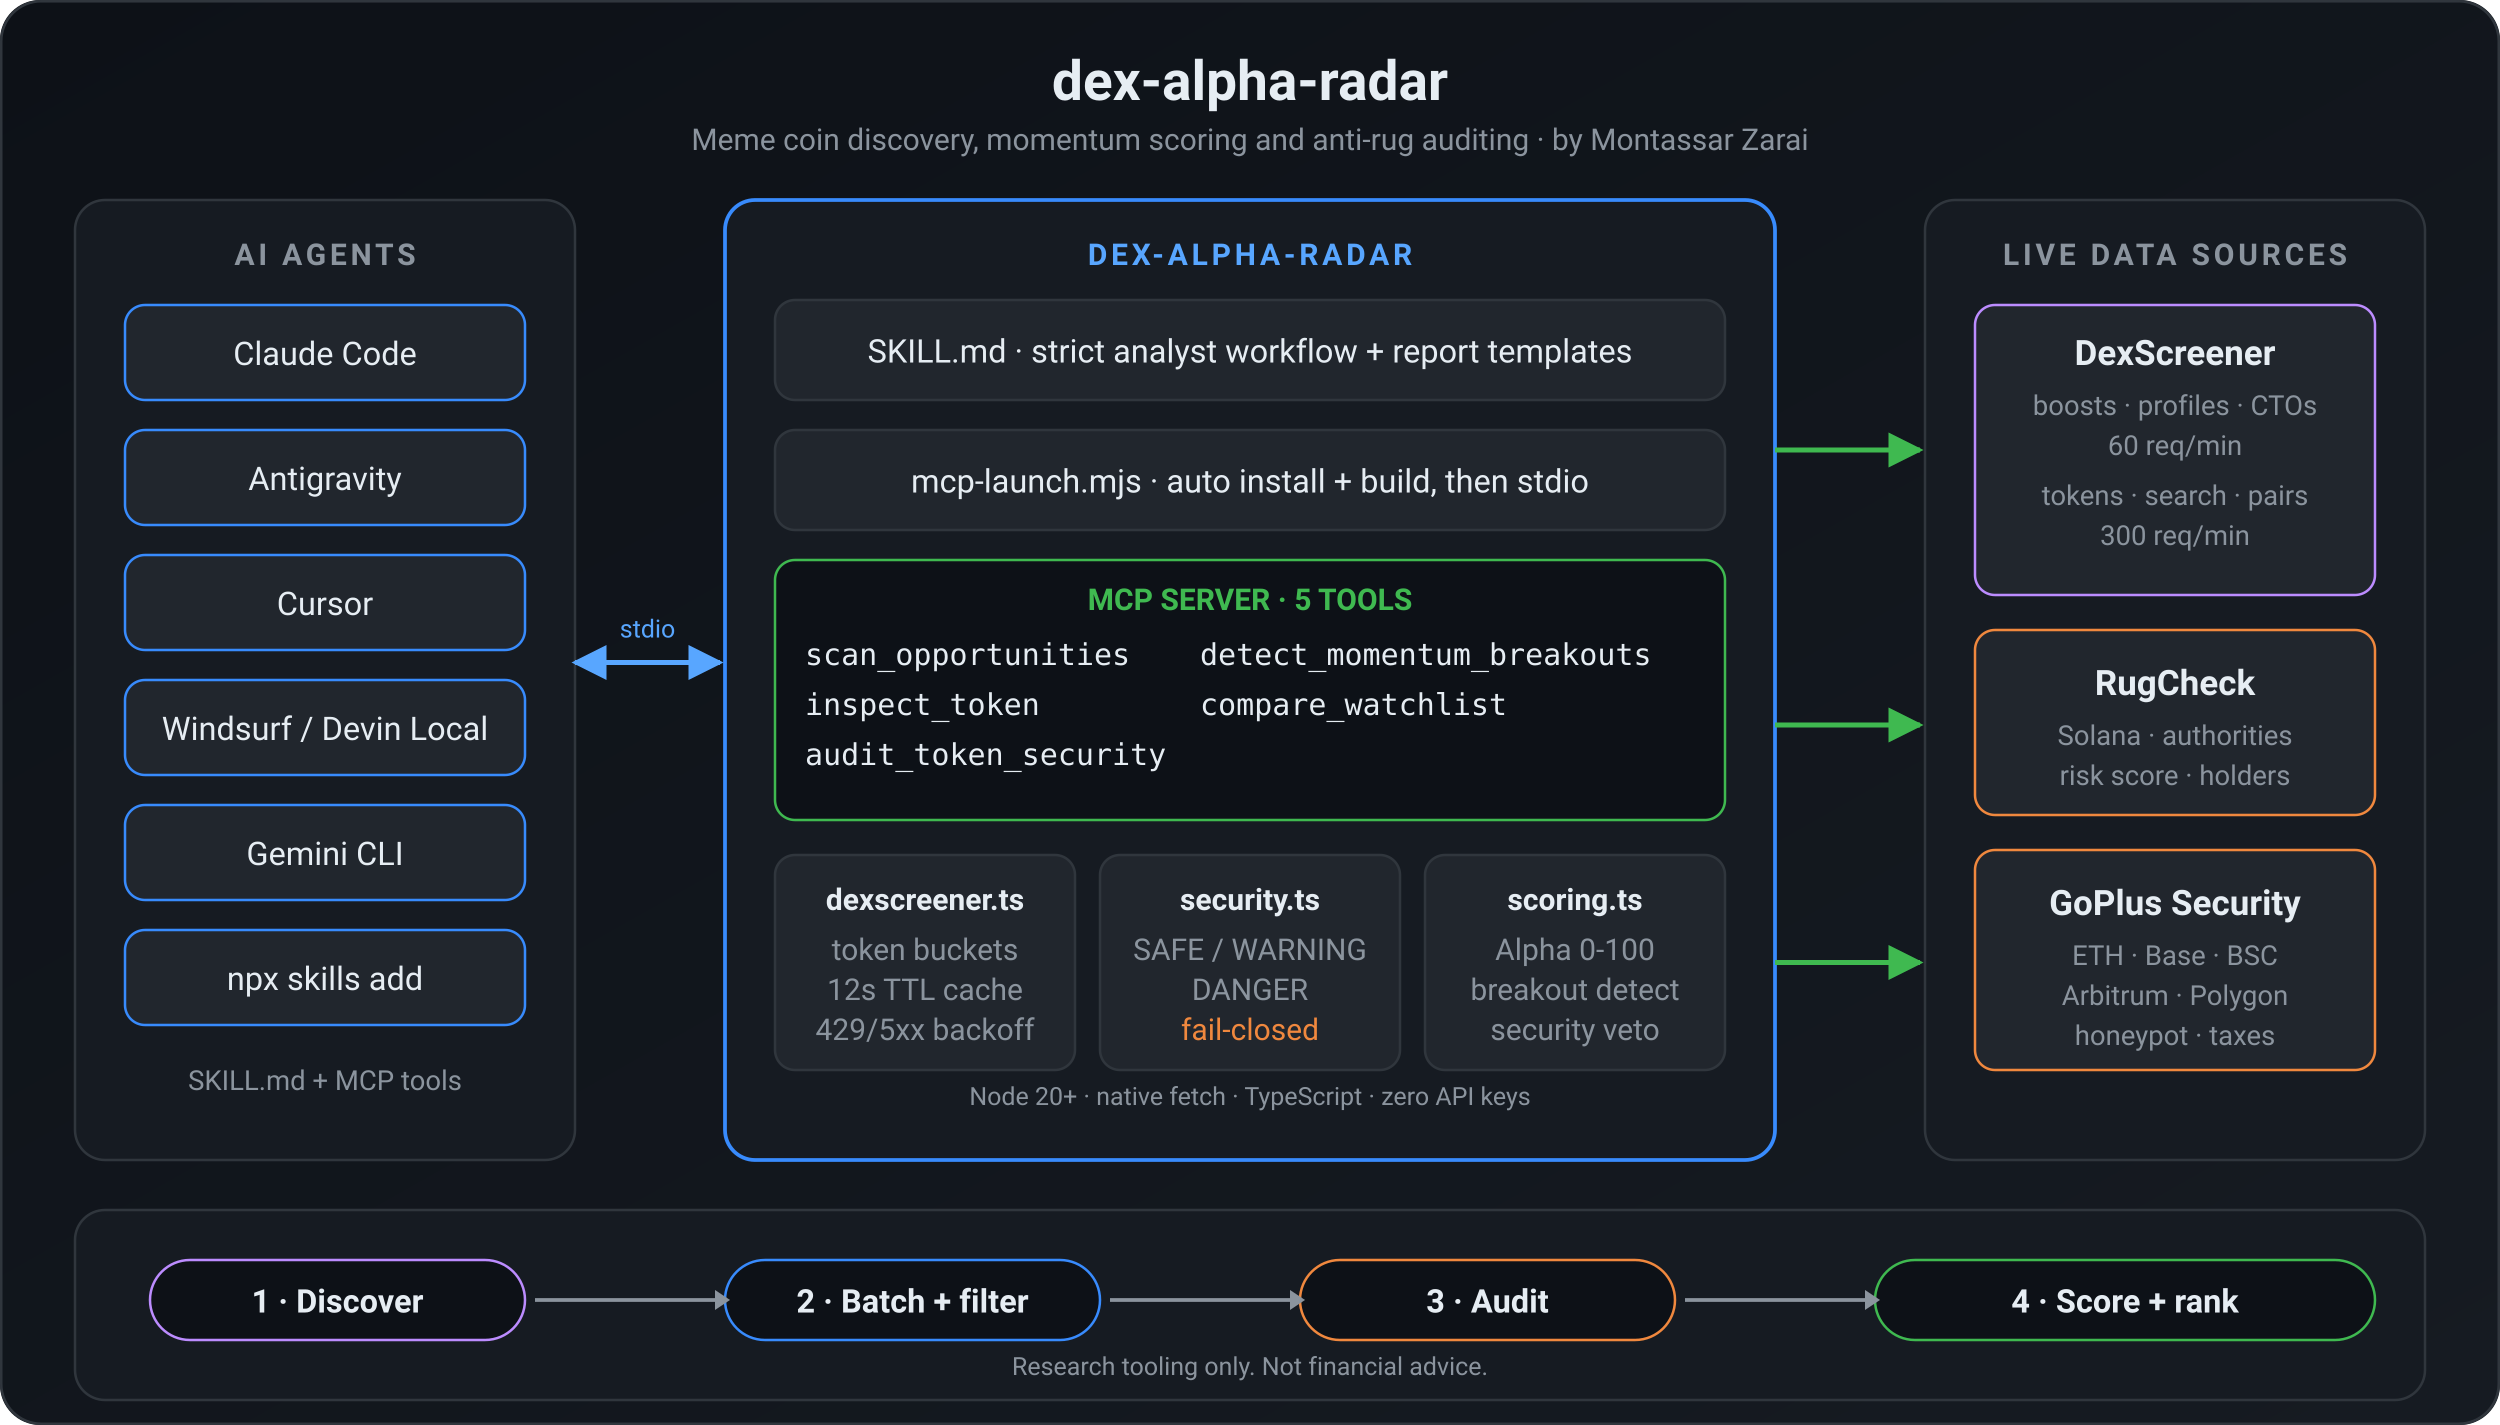
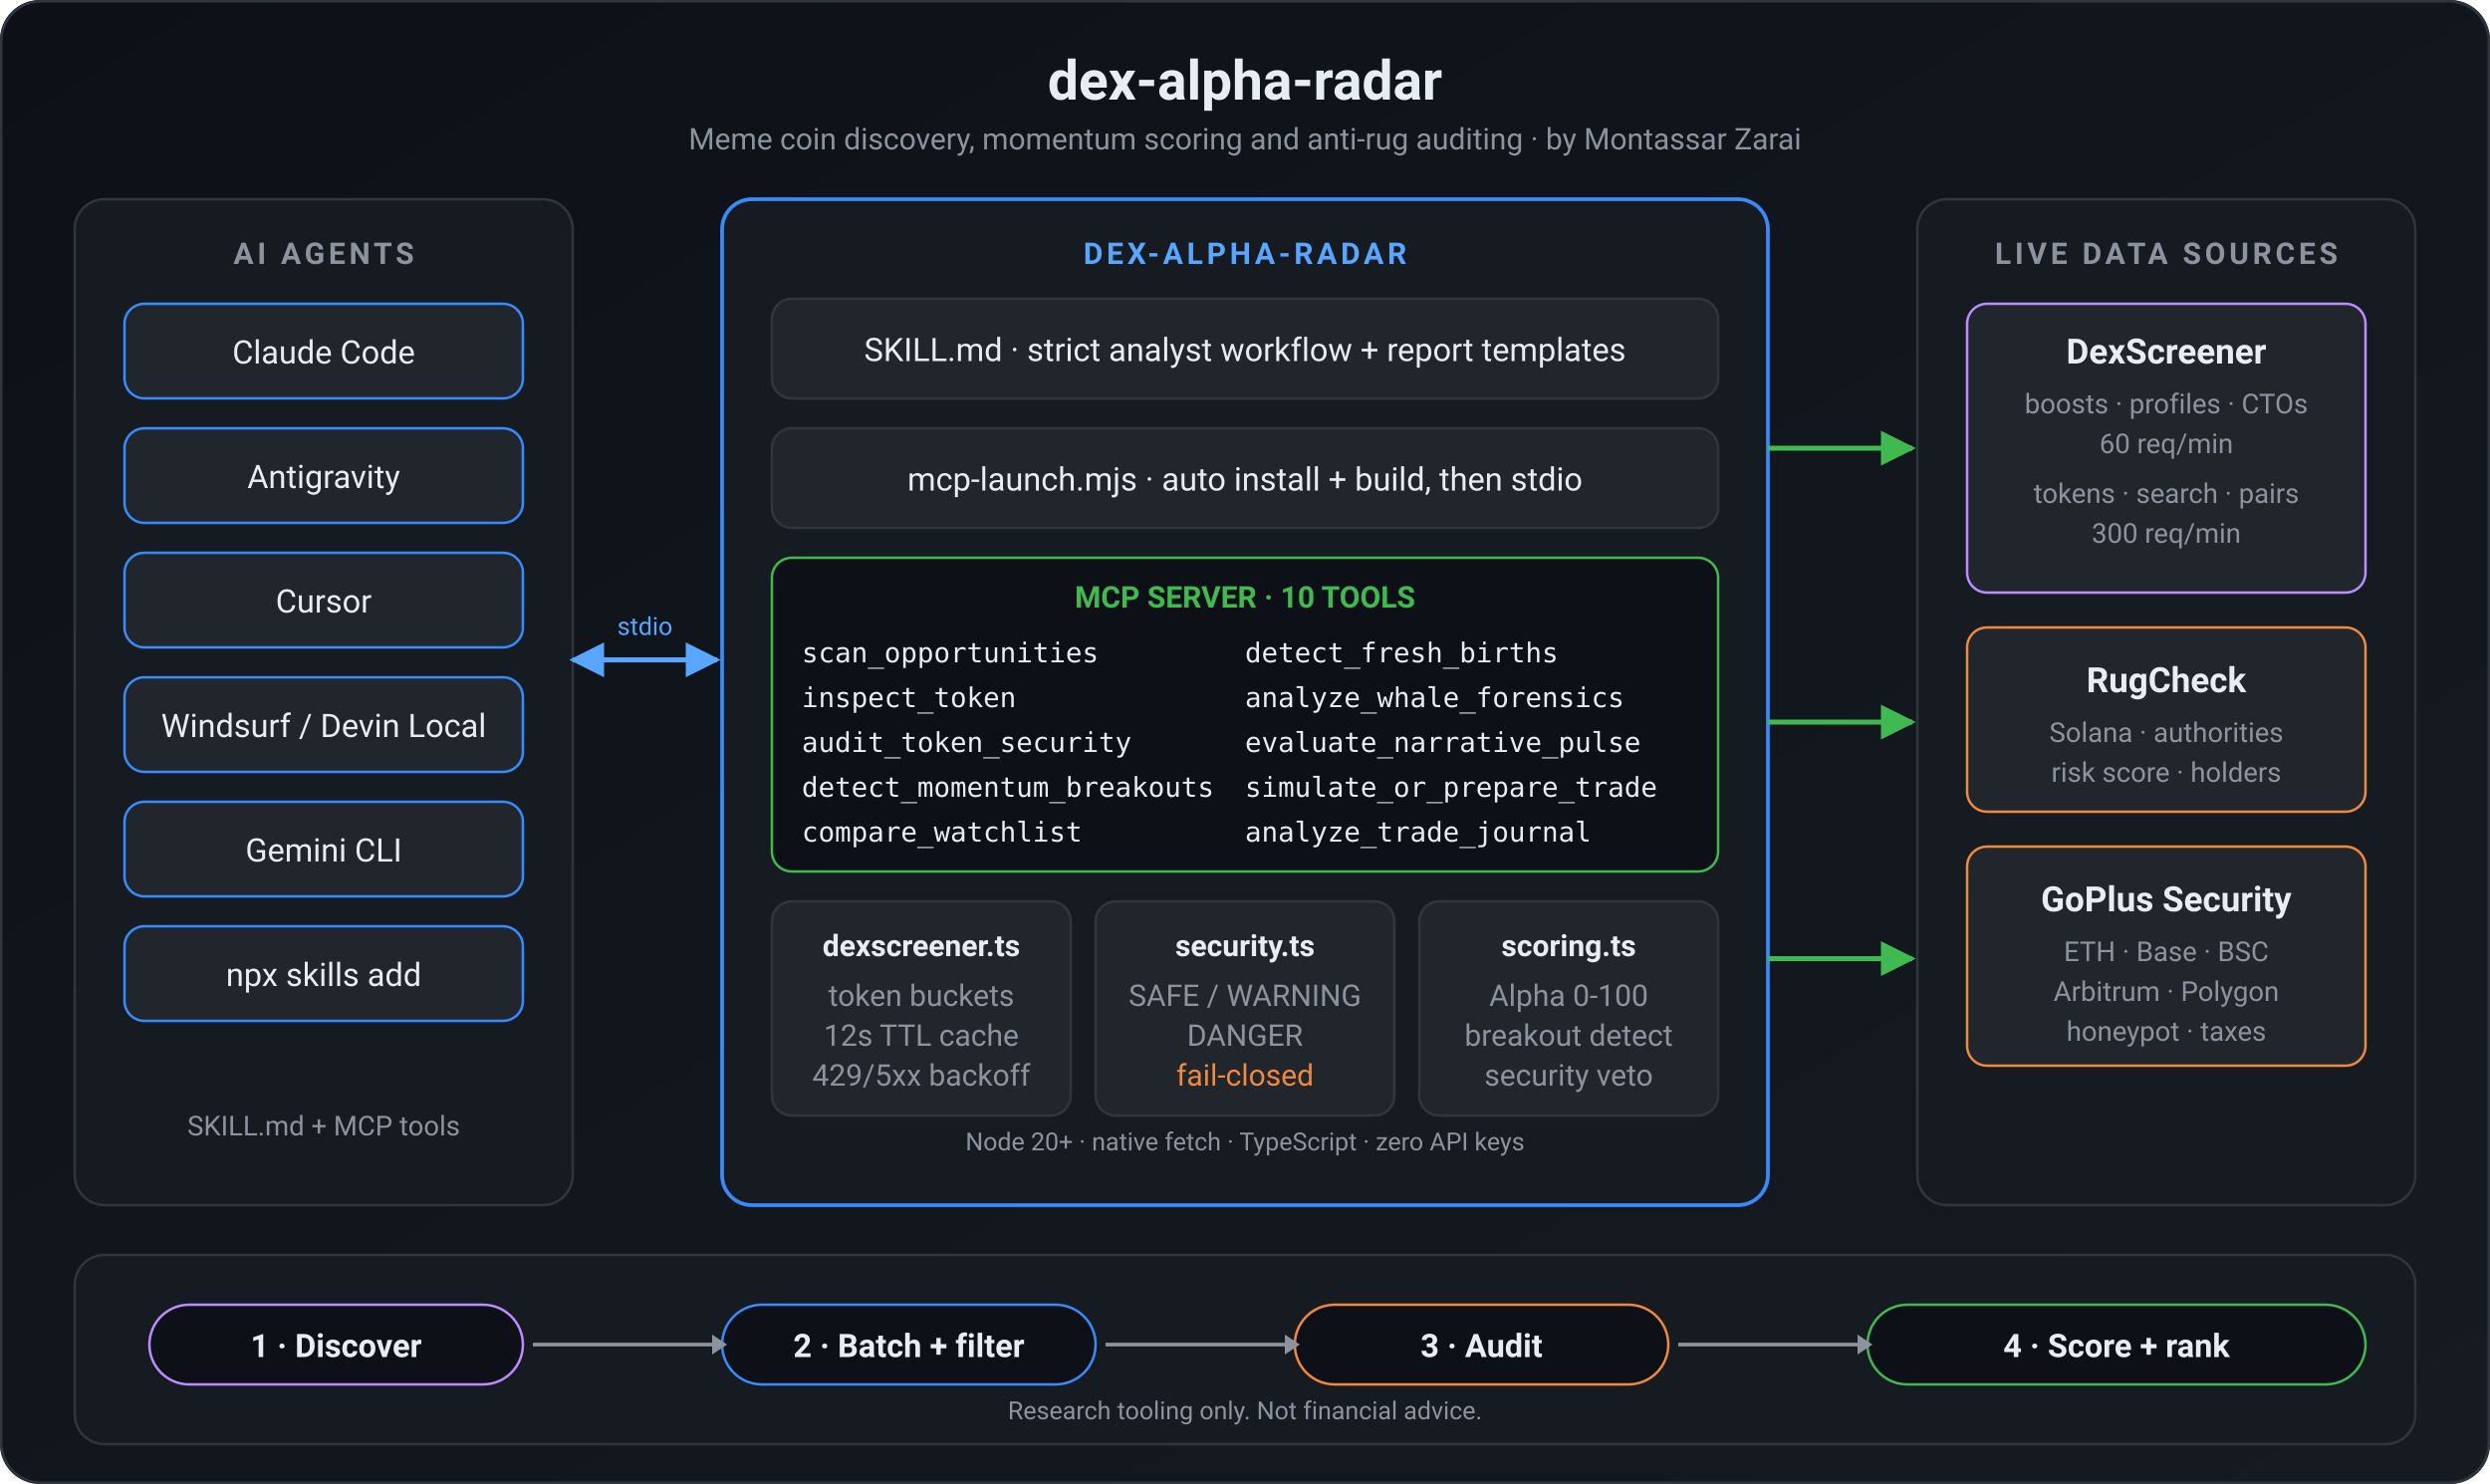
- <svg xmlns="http://www.w3.org/2000/svg" viewBox="0 0 1000 570" width="1000" height="570" role="img" aria-labelledby="t d" font-family="-apple-system, 'Segoe UI', Roboto, Helvetica, Arial, sans-serif">
+ <svg xmlns="http://www.w3.org/2000/svg" viewBox="0 0 1000 596" width="1000" height="596" role="img" aria-labelledby="t d" font-family="-apple-system, 'Segoe UI', Roboto, Helvetica, Arial, sans-serif">
  <defs>
    <linearGradient id="bg" x1="0" y1="0" x2="1" y2="1">
      <stop offset="0" stop-color="#0d1117" />
      <stop offset="1" stop-color="#161b22" />
    </linearGradient>
    <marker id="arrow" viewBox="0 0 10 10" refX="9" refY="5" markerWidth="7" markerHeight="7" orient="auto-start-reverse">
      <path d="M0 0 L10 5 L0 10 z" fill="#58a6ff" />
    </marker>
    <marker id="arrowG" viewBox="0 0 10 10" refX="9" refY="5" markerWidth="7" markerHeight="7" orient="auto-start-reverse">
      <path d="M0 0 L10 5 L0 10 z" fill="#3fb950" />
    </marker>
  </defs>
-   <rect width="1000" height="570" rx="16" fill="url(#bg)" />
-   <rect x="0.5" y="0.5" width="999" height="569" rx="16" fill="none" stroke="#30363d" />
+   <rect width="1000" height="596" rx="16" fill="url(#bg)" />
+   <rect x="0.5" y="0.5" width="999" height="595" rx="16" fill="none" stroke="#30363d" />
  <text x="500" y="40" text-anchor="middle" font-size="22" font-weight="700" fill="#e6edf3">dex-alpha-radar</text>
  <text x="500" y="60" text-anchor="middle" font-size="12" fill="#8b949e">Meme coin discovery, momentum scoring and anti-rug auditing · by Montassar Zarai</text>
-   <rect x="30" y="80" width="200" height="384" rx="12" fill="#161b22" stroke="#30363d" />
+   <rect x="30" y="80" width="200" height="404" rx="12" fill="#161b22" stroke="#30363d" />
  <text x="130" y="106" text-anchor="middle" font-size="12" font-weight="700" letter-spacing="1.5" fill="#8b949e">AI AGENTS</text>
  <g font-size="13" fill="#e6edf3" text-anchor="middle">
    <rect x="50" y="122" width="160" height="38" rx="8" fill="#21262d" stroke="#388bfd" />
    <text x="130" y="146">Claude Code</text>
    <rect x="50" y="172" width="160" height="38" rx="8" fill="#21262d" stroke="#388bfd" />
    <text x="130" y="196">Antigravity</text>
    <rect x="50" y="222" width="160" height="38" rx="8" fill="#21262d" stroke="#388bfd" />
    <text x="130" y="246">Cursor</text>
    <rect x="50" y="272" width="160" height="38" rx="8" fill="#21262d" stroke="#388bfd" />
    <text x="130" y="296">Windsurf / Devin Local</text>
    <rect x="50" y="322" width="160" height="38" rx="8" fill="#21262d" stroke="#388bfd" />
    <text x="130" y="346">Gemini CLI</text>
    <rect x="50" y="372" width="160" height="38" rx="8" fill="#21262d" stroke="#388bfd" />
    <text x="130" y="396">npx skills add</text>
  </g>
-   <text x="130" y="436" text-anchor="middle" font-size="11" fill="#8b949e">SKILL.md + MCP tools</text>
-   <rect x="290" y="80" width="420" height="384" rx="12" fill="#161b22" stroke="#388bfd" stroke-width="1.5" />
+   <text x="130" y="456" text-anchor="middle" font-size="11" fill="#8b949e">SKILL.md + MCP tools</text>
+   <rect x="290" y="80" width="420" height="404" rx="12" fill="#161b22" stroke="#388bfd" stroke-width="1.5" />
  <text x="500" y="106" text-anchor="middle" font-size="12" font-weight="700" letter-spacing="1.5" fill="#58a6ff">DEX-ALPHA-RADAR</text>
  <rect x="310" y="120" width="380" height="40" rx="8" fill="#21262d" stroke="#30363d" />
  <text x="500" y="145" text-anchor="middle" font-size="13" fill="#e6edf3">SKILL.md · strict analyst workflow + report templates</text>
  <rect x="310" y="172" width="380" height="40" rx="8" fill="#21262d" stroke="#30363d" />
  <text x="500" y="197" text-anchor="middle" font-size="13" fill="#e6edf3">mcp-launch.mjs · auto install + build, then stdio</text>
-   <rect x="310" y="224" width="380" height="104" rx="8" fill="#0d1117" stroke="#3fb950" />
-   <text x="500" y="244" text-anchor="middle" font-size="12" font-weight="700" fill="#3fb950">MCP SERVER · 5 TOOLS</text>
-   <g font-size="12" fill="#e6edf3" font-family="ui-monospace, SFMono-Regular, Menlo, Consolas, monospace">
+   <rect x="310" y="224" width="380" height="126" rx="8" fill="#0d1117" stroke="#3fb950" />
+   <text x="500" y="244" text-anchor="middle" font-size="12" font-weight="700" fill="#3fb950">MCP SERVER · 10 TOOLS</text>
+   <g font-size="11" fill="#e6edf3" font-family="ui-monospace, SFMono-Regular, Menlo, Consolas, monospace">
    <text x="322" y="266">scan_opportunities</text>
-     <text x="322" y="286">inspect_token</text>
-     <text x="322" y="306">audit_token_security</text>
-     <text x="480" y="266">detect_momentum_breakouts</text>
-     <text x="480" y="286">compare_watchlist</text>
+     <text x="322" y="284">inspect_token</text>
+     <text x="322" y="302">audit_token_security</text>
+     <text x="322" y="320">detect_momentum_breakouts</text>
+     <text x="322" y="338">compare_watchlist</text>
+     <text x="500" y="266">detect_fresh_births</text>
+     <text x="500" y="284">analyze_whale_forensics</text>
+     <text x="500" y="302">evaluate_narrative_pulse</text>
+     <text x="500" y="320">simulate_or_prepare_trade</text>
+     <text x="500" y="338">analyze_trade_journal</text>
  </g>
  <g font-size="12" text-anchor="middle">
-     <rect x="310" y="342" width="120" height="86" rx="8" fill="#21262d" stroke="#30363d" />
-     <text x="370" y="364" font-weight="700" fill="#e6edf3">dexscreener.ts</text>
-     <text x="370" y="384" fill="#8b949e">token buckets</text>
-     <text x="370" y="400" fill="#8b949e">12s TTL cache</text>
-     <text x="370" y="416" fill="#8b949e">429/5xx backoff</text>
-     <rect x="440" y="342" width="120" height="86" rx="8" fill="#21262d" stroke="#30363d" />
-     <text x="500" y="364" font-weight="700" fill="#e6edf3">security.ts</text>
-     <text x="500" y="384" fill="#8b949e">SAFE / WARNING</text>
-     <text x="500" y="400" fill="#8b949e">DANGER</text>
-     <text x="500" y="416" fill="#f0883e">fail-closed</text>
-     <rect x="570" y="342" width="120" height="86" rx="8" fill="#21262d" stroke="#30363d" />
-     <text x="630" y="364" font-weight="700" fill="#e6edf3">scoring.ts</text>
-     <text x="630" y="384" fill="#8b949e">Alpha 0-100</text>
-     <text x="630" y="400" fill="#8b949e">breakout detect</text>
-     <text x="630" y="416" fill="#8b949e">security veto</text>
+     <rect x="310" y="362" width="120" height="86" rx="8" fill="#21262d" stroke="#30363d" />
+     <text x="370" y="384" font-weight="700" fill="#e6edf3">dexscreener.ts</text>
+     <text x="370" y="404" fill="#8b949e">token buckets</text>
+     <text x="370" y="420" fill="#8b949e">12s TTL cache</text>
+     <text x="370" y="436" fill="#8b949e">429/5xx backoff</text>
+     <rect x="440" y="362" width="120" height="86" rx="8" fill="#21262d" stroke="#30363d" />
+     <text x="500" y="384" font-weight="700" fill="#e6edf3">security.ts</text>
+     <text x="500" y="404" fill="#8b949e">SAFE / WARNING</text>
+     <text x="500" y="420" fill="#8b949e">DANGER</text>
+     <text x="500" y="436" fill="#f0883e">fail-closed</text>
+     <rect x="570" y="362" width="120" height="86" rx="8" fill="#21262d" stroke="#30363d" />
+     <text x="630" y="384" font-weight="700" fill="#e6edf3">scoring.ts</text>
+     <text x="630" y="404" fill="#8b949e">Alpha 0-100</text>
+     <text x="630" y="420" fill="#8b949e">breakout detect</text>
+     <text x="630" y="436" fill="#8b949e">security veto</text>
  </g>
-   <text x="500" y="442" text-anchor="middle" font-size="10" fill="#8b949e">Node 20+ · native fetch · TypeScript · zero API keys</text>
-   <rect x="770" y="80" width="200" height="384" rx="12" fill="#161b22" stroke="#30363d" />
+   <text x="500" y="462" text-anchor="middle" font-size="10" fill="#8b949e">Node 20+ · native fetch · TypeScript · zero API keys</text>
+   <rect x="770" y="80" width="200" height="404" rx="12" fill="#161b22" stroke="#30363d" />
  <text x="870" y="106" text-anchor="middle" font-size="12" font-weight="700" letter-spacing="1.5" fill="#8b949e">LIVE DATA SOURCES</text>
  <rect x="790" y="122" width="160" height="116" rx="8" fill="#21262d" stroke="#bc8cff" />
  <text x="870" y="146" text-anchor="middle" font-size="14" font-weight="700" fill="#e6edf3">DexScreener</text>
  <g font-size="11" fill="#8b949e" text-anchor="middle">
    <text x="870" y="166">boosts · profiles · CTOs</text>
    <text x="870" y="182">60 req/min</text>
    <text x="870" y="202">tokens · search · pairs</text>
    <text x="870" y="218">300 req/min</text>
  </g>
  <rect x="790" y="252" width="160" height="74" rx="8" fill="#21262d" stroke="#f0883e" />
  <text x="870" y="278" text-anchor="middle" font-size="14" font-weight="700" fill="#e6edf3">RugCheck</text>
  <text x="870" y="298" text-anchor="middle" font-size="11" fill="#8b949e">Solana · authorities</text>
  <text x="870" y="314" text-anchor="middle" font-size="11" fill="#8b949e">risk score · holders</text>
  <rect x="790" y="340" width="160" height="88" rx="8" fill="#21262d" stroke="#f0883e" />
  <text x="870" y="366" text-anchor="middle" font-size="14" font-weight="700" fill="#e6edf3">GoPlus Security</text>
  <text x="870" y="386" text-anchor="middle" font-size="11" fill="#8b949e">ETH · Base · BSC</text>
  <text x="870" y="402" text-anchor="middle" font-size="11" fill="#8b949e">Arbitrum · Polygon</text>
  <text x="870" y="418" text-anchor="middle" font-size="11" fill="#8b949e">honeypot · taxes</text>
  <line x1="230" y1="265" x2="288" y2="265" stroke="#58a6ff" stroke-width="2" marker-end="url(#arrow)" marker-start="url(#arrow)" />
  <text x="259" y="255" text-anchor="middle" font-size="10" fill="#58a6ff">stdio</text>
  <line x1="710" y1="180" x2="768" y2="180" stroke="#3fb950" stroke-width="2" marker-end="url(#arrowG)" />
  <line x1="710" y1="290" x2="768" y2="290" stroke="#3fb950" stroke-width="2" marker-end="url(#arrowG)" />
  <line x1="710" y1="385" x2="768" y2="385" stroke="#3fb950" stroke-width="2" marker-end="url(#arrowG)" />
-   <rect x="30" y="484" width="940" height="76" rx="12" fill="#161b22" stroke="#30363d" />
+   <rect x="30" y="504" width="940" height="76" rx="12" fill="#161b22" stroke="#30363d" />
  <g font-size="13" text-anchor="middle" fill="#e6edf3" font-weight="600">
-     <rect x="60" y="504" width="150" height="32" rx="16" fill="#0d1117" stroke="#bc8cff" />
-     <text x="135" y="525">1 · Discover</text>
-     <rect x="290" y="504" width="150" height="32" rx="16" fill="#0d1117" stroke="#388bfd" />
-     <text x="365" y="525">2 · Batch + filter</text>
-     <rect x="520" y="504" width="150" height="32" rx="16" fill="#0d1117" stroke="#f0883e" />
-     <text x="595" y="525">3 · Audit</text>
-     <rect x="750" y="504" width="200" height="32" rx="16" fill="#0d1117" stroke="#3fb950" />
-     <text x="850" y="525">4 · Score + rank</text>
+     <rect x="60" y="524" width="150" height="32" rx="16" fill="#0d1117" stroke="#bc8cff" />
+     <text x="135" y="545">1 · Discover</text>
+     <rect x="290" y="524" width="150" height="32" rx="16" fill="#0d1117" stroke="#388bfd" />
+     <text x="365" y="545">2 · Batch + filter</text>
+     <rect x="520" y="524" width="150" height="32" rx="16" fill="#0d1117" stroke="#f0883e" />
+     <text x="595" y="545">3 · Audit</text>
+     <rect x="750" y="524" width="200" height="32" rx="16" fill="#0d1117" stroke="#3fb950" />
+     <text x="850" y="545">4 · Score + rank</text>
  </g>
  <g stroke="#8b949e" stroke-width="1.5" fill="none">
-     <path d="M214 520 H286" />
-     <path d="M444 520 H516" />
-     <path d="M674 520 H746" />
+     <path d="M214 540 H286" />
+     <path d="M444 540 H516" />
+     <path d="M674 540 H746" />
  </g>
  <g fill="#8b949e">
-     <path d="M286 516 l6 4 l-6 4z" />
-     <path d="M516 516 l6 4 l-6 4z" />
-     <path d="M746 516 l6 4 l-6 4z" />
+     <path d="M286 536 l6 4 l-6 4z" />
+     <path d="M516 536 l6 4 l-6 4z" />
+     <path d="M746 536 l6 4 l-6 4z" />
  </g>
-   <text x="500" y="550" text-anchor="middle" font-size="10" fill="#8b949e">Research tooling only. Not financial advice.</text>
+   <text x="500" y="570" text-anchor="middle" font-size="10" fill="#8b949e">Research tooling only. Not financial advice.</text>
</svg>
